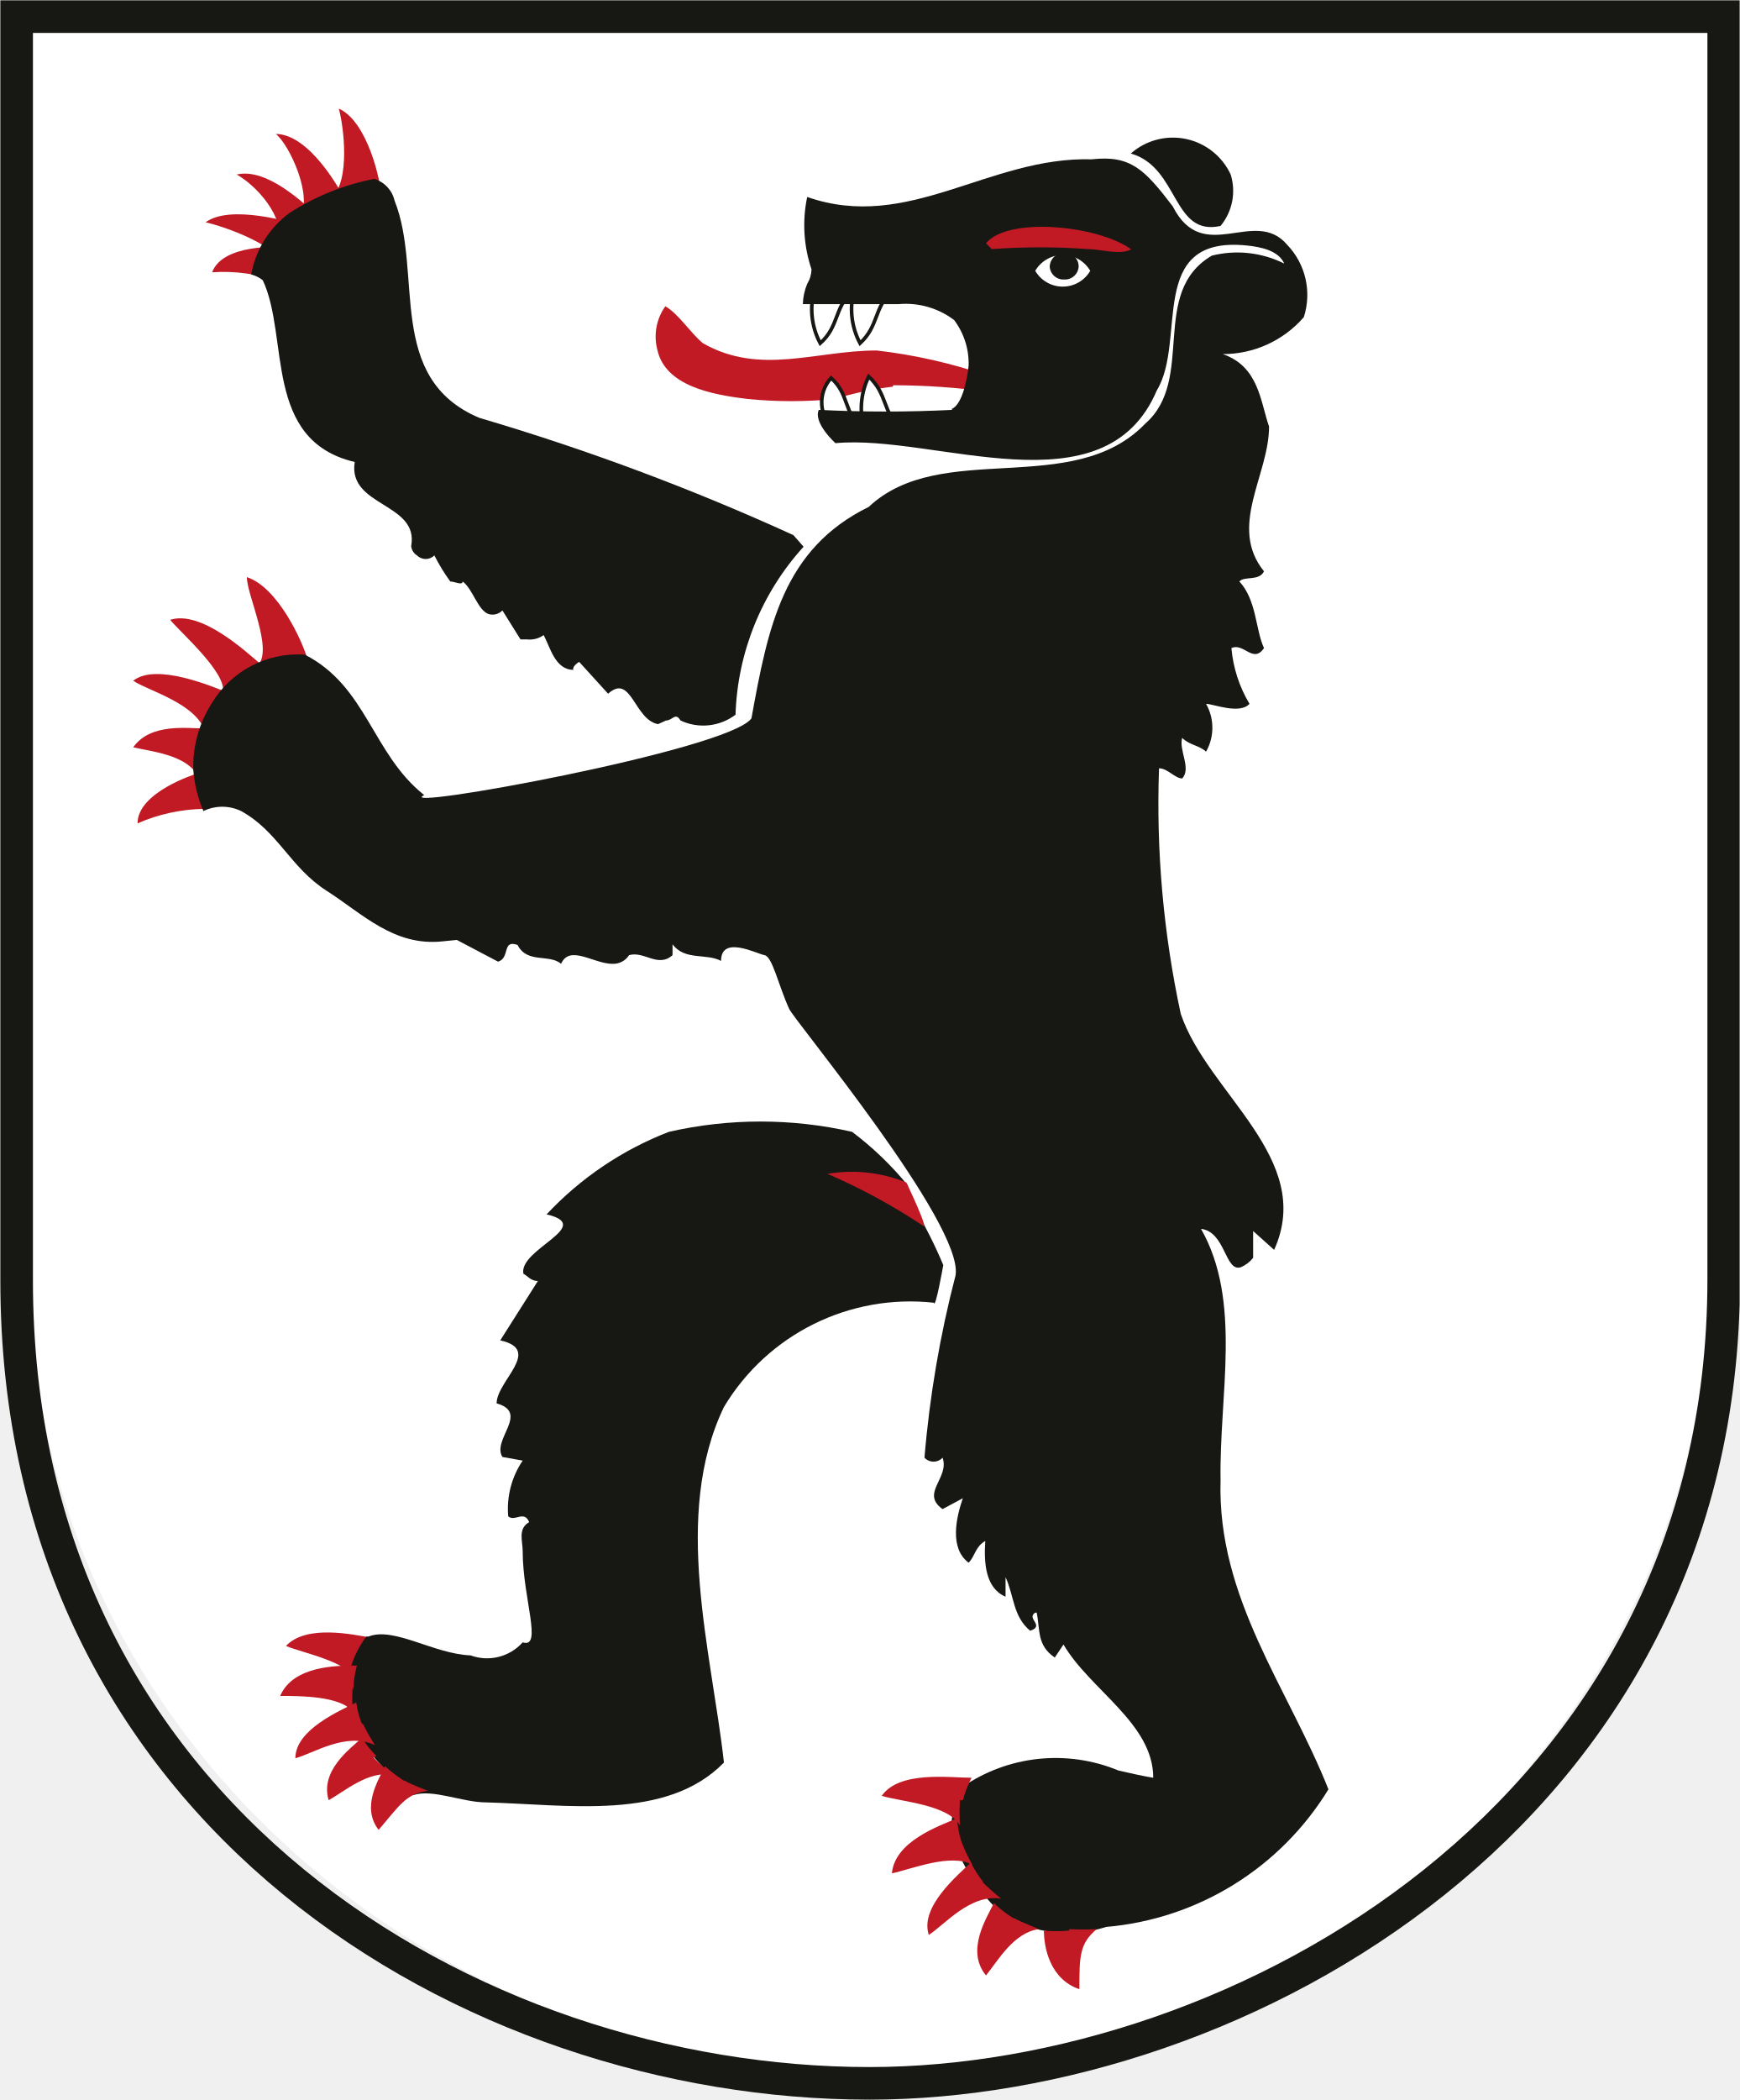
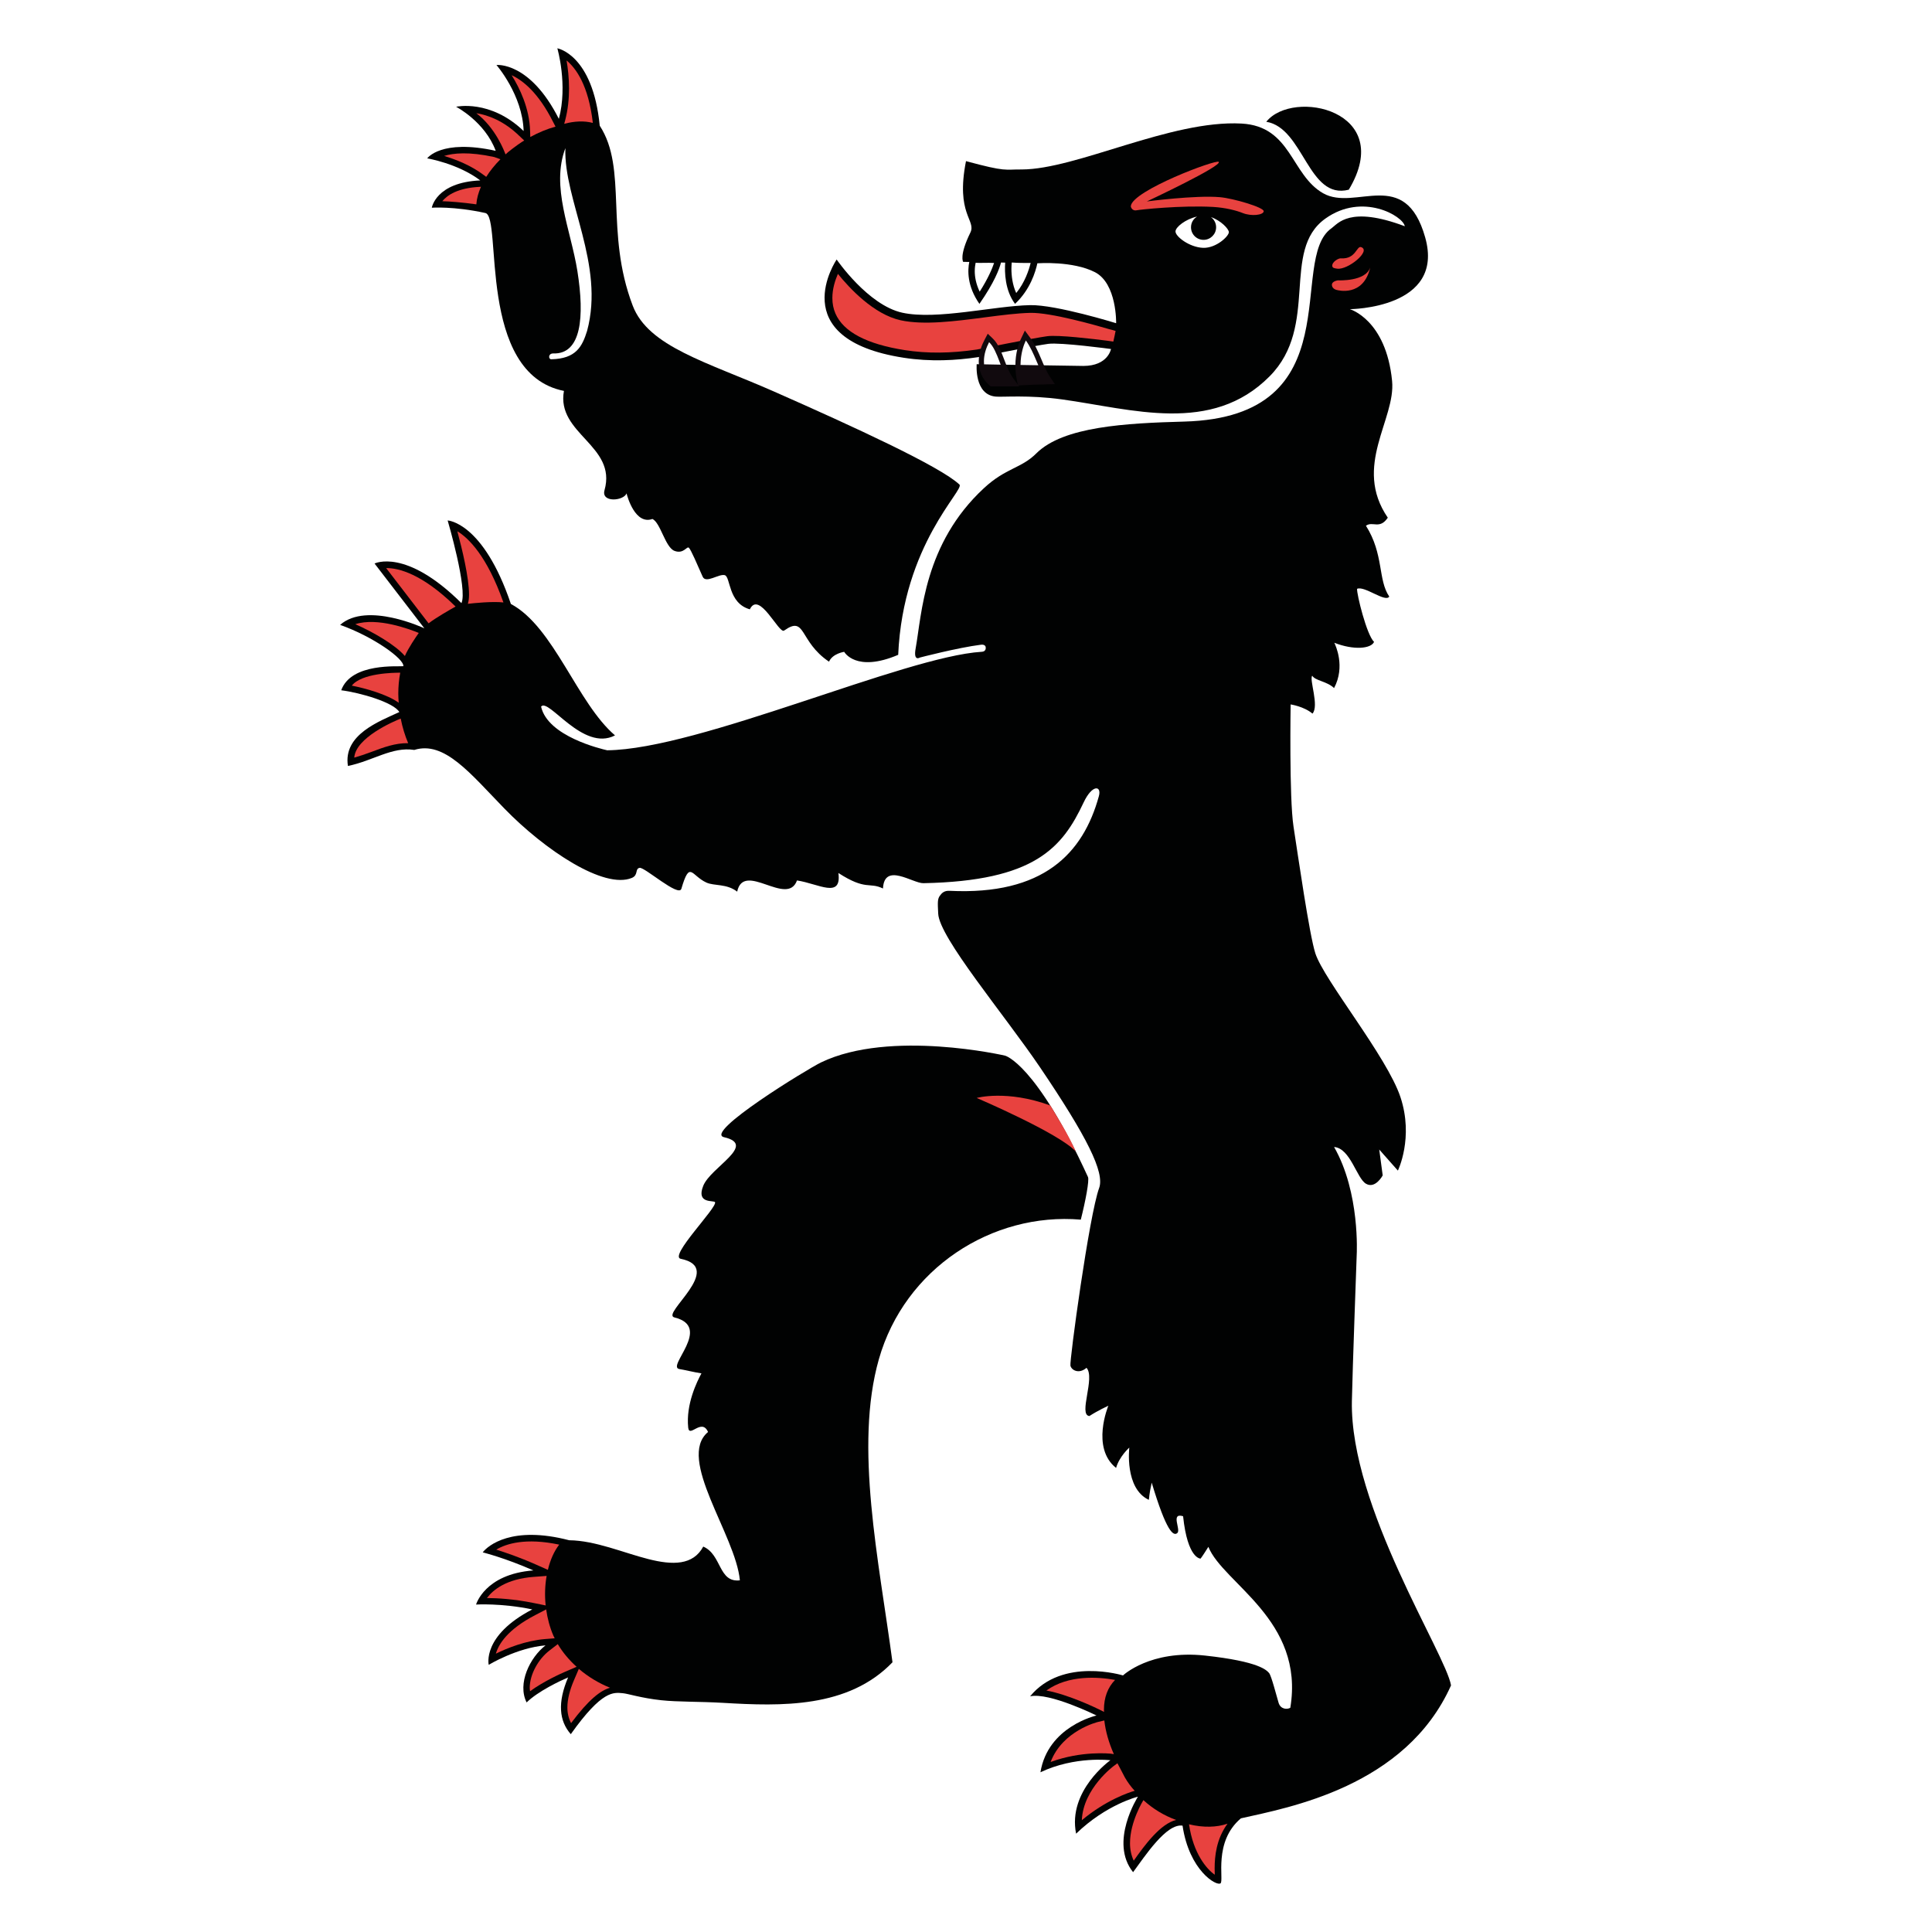
- <svg xmlns="http://www.w3.org/2000/svg" viewBox="0 0 24.03 29" preserveAspectRatio="xMinYMid">
-   <defs>
-     <clipPath id="clip-path">
-       <rect class="cls-1" fill="none" width="24.03" height="29" />
-     </clipPath>
-   </defs>
-   <g>
-     <g>
-       <g clip-path="url(#clip-path)">
-         <path fill="#fff" d="M5.82,23.55a22.19,22.19,0,0,1,3.08.15.62.62,0,0,1,.32.83l0,0a.63.63,0,0,0-.45-.75,18.83,18.83,0,0,0-3-.19.53.53,0,0,1-.35-.5.73.73,0,0,0,.47.44" />
-         <path class="cls-4" fill="none" stroke="#fff" stroke-width="0.02px" stroke-miterlimit="11.47" d="M5.82,23.55a22.19,22.19,0,0,1,3.08.15.62.62,0,0,1,.32.83l0,0a.63.63,0,0,0-.45-.75,18.83,18.83,0,0,0-3-.19.53.53,0,0,1-.35-.5A.73.73,0,0,0,5.82,23.55Z" />
+ <svg xmlns="http://www.w3.org/2000/svg" id="Ebene_1" width="470" height="470" enable-background="new -205.948 -206.508 473.337 474.904" version="1.1" viewBox="-205.948 -206.508 470 470" xml:space="preserve">
+   <g id="g3211" transform="matrix(1.000483 0 0 .9971317 .09952739 -.5923354)">
+     <rect id="rect3081" x="-205.948" y="-206.508" width="469.773" height="471.352" fill="#ffffff" />
+     <g id="g12062" transform="matrix(.9970121 0 0 .9979953 -.8457841 -2.153)">
+       <g fill="#010202">
+         <path id="path3083" d="m-17.038-109.09c19.442 8.598 40.641 18.359 45.313 22.781 1.344 1.266-13.754 14.594-14.938 41.625-10.375 4.426-13.168-0.734-13.168-0.734s-2.816 0.391-3.703 2.406c-7.391-4.969-5.574-11.422-10.953-7.604-1.262 0.895-6.078-9.922-8.359-5.195-5.344-1.512-4.664-7.965-6.121-8.352-1.453-0.383-4.598 2.137-5.383 0.371-1.32-3-2.824-6.523-3.344-7.051s-1.254 1.602-3.527 0.746c-2.258-0.859-3.398-6.883-5.375-7.801-4.152 1.496-6.09-5.32-6.313-6.25-0.703 1.848-6.266 2.348-5.375-0.797 3.07-10.93-11.816-13.738-9.898-24.258-21.336-4.246-14.977-42.559-19.16-43.488-7.711-1.695-13.063-1.297-13.063-1.297s0.984-6.191 11.816-6.672c-5.48-4.16-12.938-5.391-12.938-5.391s3.305-4.793 16.703-1.848c-2.629-7.113-9.656-10.77-9.656-10.77s8.336-1.895 16.465 5.93c-0.246-8.809-6.625-16.137-6.625-16.137s8.121-0.91 15.219 13.168c2.23-8.313-0.371-17.25-0.371-17.25s8.641 1.465 10.34 18.922c6.871 10.578 1.176 25.906 8.039 43.977 3.817 10.078 18.16 13.801 34.375 20.969" />
+         <path id="path3085" d="m8.626 127.5c6.297-22.172 27.605-35.953 49.246-34.109 1.156-4.578 2.109-9.641 1.75-10.422-12.703-27.82-20.227-29.672-20.227-29.672s-27.984-6.492-44.875 1.656c-3.39 1.641-28.62 17.141-23.663 18.281 8.168 1.867-3.254 7.328-5.063 11.883-1.816 4.539 2.672 3.461 2.879 4.016 0.496 1.359-11.305 13.227-8.367 13.836 10.945 2.211-4.938 13.5-1.543 14.328 9.438 2.313-2.113 12.125 1.238 12.625 1.199 0.18 3.496 0.766 5.352 1.047-1.047 1.938-3.824 7.508-3.23 13.25 0.273 2.656 3.289-2.43 4.84 1.078-7.77 6.523 6.742 25.164 7.762 36.266-5.273 0.617-4.371-6.266-8.93-8.25-2.465 4.594-7.457 4.578-13.426 3.047-5.973-1.508-12.91-4.531-19.27-4.594-14-3.656-19.809 1.313-21.09 2.953 0.418 0.141 5.328 1.328 12.359 4.422-11.887 0.906-13.98 8.344-13.98 8.344s6.102-0.391 13.711 1.188c-12.336 6.422-10.625 13.547-10.625 13.547s6.824-4.164 13.855-4.758c-3.809 2.953-6.934 9.344-4.613 13.953 2.781-2.742 8.176-5.281 10.117-6.117-2.605 6.133-2.207 10.609 0.656 13.875 7.688-10.844 10.441-10.203 12.672-10.016 1.227 0.094 4.543 1.203 9.402 1.719 4.07 0.438 9.215 0.297 15.102 0.641 14.113 0.844 30.488 1.328 41.281-9.922-3.32-24.986-9.367-52.783-3.32-74.095" />
+         <path id="path3087" d="m32.482-115.731s-0.641 7.473 4.656 7.918c1.703 0.16 7.969-0.445 16.125 0.684 17.094 2.359 36.508 8.688 50.672-5.656 12.219-12.379 2.641-30.715 13.578-38.539 9.047-6.477 18.969-0.633 19.375 1.867-13.5-5.098-16.328-0.602-17.875 0.492-10.852 7.578 5.367 46.121-35.898 47.258-14.375 0.398-29.508 1.207-36.086 7.77-3.703 3.719-7.422 3.512-12.797 8.52-14.621 13.597-15.125 30.733-16.637 39.151-0.609 3.309 1.031 2.246 1.031 2.246s9.23-2.422 14.902-3.137c1-0.125 1.125 0.496 1.125 0.496s0.328 1.16-0.969 1.234c-18.852 1.16-68.883 23.848-91.324 24.078-1.398-0.328-14.496-3.375-16.117-10.68 1.816-2.246 10.184 11.121 18.031 7.039-9.215-7.879-14.906-26.535-25.391-32.125-6.777-20.066-15.426-20.418-15.426-20.418s4.938 16.832 3.359 20.207c-13.598-13.543-21.184-9.68-21.184-9.68l12.145 15.84s-14.023-6.621-20.543-0.84c8.16 2.906 15.629 8.32 15.422 10.098-1.008 0.168-12.719-0.938-15.152 5.887 4.664 0.594 12.816 2.969 14.168 5.328-4.848 2.258-13.75 5.496-12.535 13.176 6.047-1.23 10.77-4.766 16.176-3.918 7.352-2.297 13.641 5.734 22 14.344 9.863 10.168 24.297 19.781 31.082 16.934 1.629-0.688 0.688-2.246 1.895-2.453 1.215-0.203 9.543 7.262 10.168 5.109 2.078-7.063 2.383-3.215 6.105-1.512 1.902 0.871 4.926 0.219 7.504 2.219 1.613-7.578 12.215 3.828 14.59-2.738 5.297 0.816 10.922 4.543 10.098-1.816 6.816 4.391 7.453 2.129 10.871 3.785 0.328-6.488 7.266-1.23 9.871-1.297 27.188-0.543 33.875-8.688 39.063-19.734 2.094-4.473 4.438-4.16 3.719-1.543-3.852 14.063-13.594 24.262-36.422 23.141-1.262-0.063-1.855 0.488-2.406 1.266-0.512 0.801-0.504 1.457-0.359 4.297 0.23 5.84 16.109 24.668 24.859 37.621 11.438 16.953 15.781 25.672 14.391 29.469-2.438 6.688-7.25 42.266-7 43.414 0.234 1.133 2.094 2.148 3.922 0.539 2.195 2.391-2.07 11.547 0.703 11.789 2.063-1.344 4.625-2.523 4.625-2.523s-4.297 10.289 1.883 15.211c0.805-2.836 3.227-4.969 3.227-4.969s-1.211 9.969 4.758 12.773c0.133-0.625 0.016-1.07 0.703-4.203 3.609 12.047 5.297 13.141 6.25 12.313 0.945-0.82-1.742-5.047 1.406-4.109 1.102 10.508 4.266 10.359 4.266 10.359s0.375-0.43 1.898-2.875c3.594 8.953 23.531 17.859 19.984 39.344-0.75 0.453-2.391 0.406-2.867-1.25-0.508-1.672-1.742-6.578-2.313-7.25-0.594-0.656-2.297-2.813-15.641-4.266-13.359-1.453-19.984 4.859-19.984 4.859s-14.766-4.563-22.656 5.109c4.672-1.047 16.195 4.688 16.195 4.688s-11.852 2.641-13.672 13.875c8.43-4.016 17.055-2.938 17.055-2.938s-10.477 7.438-8.359 17.954c7.375-7.172 15.078-9.046 15.078-9.046s-7.078 11.093-1.18 18.455c2.852-3.854 8.109-11.984 12.063-11.375 1.625 11 8.328 14.875 9.266 14.094 0.898-0.75-1.836-10.143 4.969-15.883 11.602-2.625 40.18-7.711 51.242-32.494-1.258-7.672-24.672-43.609-24.18-69.484 0.141-7.234 1.18-35.844 1.18-35.844s0.867-15.156-5.523-26.297c3.984 0.313 5.5 7.641 7.781 8.984s4.078-2.031 4.078-2.031l-0.844-6.328 4.547 5.148s3.922-8.023 0.625-17.969c-3.297-9.922-18.625-28.578-20.75-35.129-1.469-4.559-4.234-23.922-5.328-31-1.078-7.063-0.703-29.863-0.703-29.863s3.234 0.48 5.328 2.246c1.688-1.902-0.836-8.328-0.063-9.262 0.719 1.23 3.625 1.359 5.328 3.016 2.797-5.266 0.375-10.395 0.063-11.074 4.703 1.859 8.984 1.465 9.688-0.215-1.797-1.68-4.25-11.711-4.141-12.969 1.797-0.824 6.93 3.426 7.852 1.891-2.805-4.082-1.281-10.336-5.688-17.313 1.641-1.207 3.344 0.992 5.328-1.969-8.609-12.617 1.984-24.063 1.047-33.449-1.477-14.992-10.297-17.527-10.297-17.527s23.266-0.105 18.375-17.527c-4.898-17.434-17-6.32-24.883-10.801-7.906-4.504-7.719-16.391-19.922-17.047-17.234-0.93-40.266 11.223-53.641 11.223-4.156-0.039-3.641 0.656-13.547-2.039-2.574 13.039 2.547 14.414 1.066 17.465-2.785 5.695-1.754 7.16-1.754 7.16l1.488 0.023c-0.406 2-0.574 5.871 2.473 10.246 3.641-5.23 4.867-8.543 5.266-10.102l1.016 0.023c-0.164 2.391-0.047 6.801 2.406 10.078 3.688-3.461 5-7.832 5.445-9.926h0.211s8.43-0.594 13.82 2.176 5.18 12.48 5.18 12.48-14.656-4.547-20.969-4.418c-8.898 0.184-22.75 3.68-31.16 1.855-8.406-1.833-16.031-13.009-16.031-13.009s-13.23 19.418 16.344 24.016c6.578 1.027 12.785 0.656 18.168-0.148 0 0 14.078-2.859 17.094-3.25 3.016-0.398 15.297 1.258 15.297 1.258s-0.703 4.141-6.734 4.141c-2.033 0-26.017-0.422-26.017-0.422" />
+         <path id="path3089" d="m103.107-174.996c6.5-8.168 31.703-2.773 20.125 16.602-9.953 2.581-10.953-15.098-20.125-16.602" />
      </g>
-       <path fill="#faf214" d="M4.75,25.93l-.25-.21Z" />
-       <g clip-path="url(#clip-path)">
-         <path fill="#171714" d="M2,13.1a.84.84,0,1,1,.84.84A.83.83,0,0,1,2,13.1" />
-         <path fill="#171714" d="M2.87,13.8a.69.69,0,1,0-.67-.7.67.67,0,0,0,.67.7" />
-         <path fill="#171714" d="M3.31,13.26a.41.41,0,0,1-.41.35.48.48,0,0,1-.49-.51.47.47,0,0,1,.48-.5.39.39,0,0,1,.41.35H3.16a.26.26,0,0,0-.27-.2.32.32,0,0,0-.32.35.34.34,0,0,0,.33.37.25.25,0,0,0,.26-.21Z" />
-         <path fill="#fff" d="M23.6.43.42.44v17.2c0,6,5.2,10.94,11.59,10.94S23.6,23.69,23.6,17.65Z" />
-         <path fill="#c21a24" d="M3.33,9.35a1.9,1.9,0,0,1,.28-.17c-.2-.17-.83-.76-1.26-.62.16.19.78.73.73,1a3,3,0,0,1,.25-.25" />
-         <path fill="#c21a24" d="M2.95,9.81a1.29,1.29,0,0,1,.21-.24c-.23-.09-1-.42-1.32-.17.2.14.88.31,1,.72a2.13,2.13,0,0,1,.15-.31" />
-         <path fill="#c21a24" d="M2.74,10.36a1.34,1.34,0,0,1,.1-.3c-.25,0-.76-.08-1,.26.26.06.7.1.88.37a2.39,2.39,0,0,1,0-.33" />
-         <path fill="#c21a24" d="M3.91,9.11a1.8,1.8,0,0,1,.34,0c-.07-.25-.41-1-.84-1.14,0,.25.37,1,.15,1.22l.35-.09" />
-         <path fill="#c21a24" d="M2.7,10.69s-.8.25-.8.68a2.39,2.39,0,0,1,.92-.2Z" />
-         <path fill="#c21a24" d="M5,22.9a1.46,1.46,0,0,1,.15-.28c-.28-.05-.92-.19-1.2.11.24.1.85.21,1,.49A2.61,2.61,0,0,1,5,22.9" />
-         <path fill="#171714" d="M17,2.41a.76.76,0,0,1-.14.71c-.67.15-.57-.81-1.24-1A.88.88,0,0,1,17,2.41" />
-         <path fill="#c21a24" d="M4.48,2.85a1.51,1.51,0,0,1,.33,0c-.1-.23-.54-1-1-1C4,2,4.33,2.72,4.14,3a2.77,2.77,0,0,1,.34-.12" />
-         <path fill="#c21a24" d="M4.12,3.13A1.94,1.94,0,0,1,4.41,3c-.18-.16-.71-.69-1.14-.59.25.14.68.57.59,1a2.85,2.85,0,0,1,.26-.23" />
-         <path fill="#c21a24" d="M4.07,3.39a1.23,1.23,0,0,1,.2-.25C4,3.06,3.18,2.82,2.84,3.07c.27.06,1,.32,1.1.62a3.26,3.26,0,0,1,.14-.31" />
-         <path fill="#c21a24" d="M4.94,2.71a1.59,1.59,0,0,1,.33.05c0-.26-.2-1.09-.59-1.26.07.25.16,1-.1,1.23a2.42,2.42,0,0,1,.36,0" />
-         <path fill="#c21a24" d="M3.93,3.41c-.06,0-.85-.05-1,.35a2.28,2.28,0,0,1,.93.13Z" />
-         <path fill="#171714" d="M4,2.94a3.34,3.34,0,0,1,1.17-.47.41.41,0,0,1,.28.3c.4,1-.13,2.45,1.17,3a32.67,32.67,0,0,1,4.34,1.62l.14.16a3.62,3.62,0,0,0-.94,2.32.74.74,0,0,1-.76.08c-.07-.12-.11,0-.2,0L9.09,10c-.33-.06-.37-.71-.69-.42L8,9.14s-.1.06-.08.11c-.25,0-.32-.31-.41-.48a.33.33,0,0,1-.23.06l-.09,0-.25-.4a.19.19,0,0,1-.19.05c-.15-.05-.22-.35-.36-.45,0,.06-.11,0-.17,0A2.54,2.54,0,0,1,6,7.67a.17.17,0,0,1-.24,0,.17.17,0,0,1-.08-.13C5.79,6.94,4.8,7,4.9,6.38,3.63,6.08,4,4.66,3.63,3.87a.45.45,0,0,0-.16-.08A1.35,1.35,0,0,1,4,2.94" />
-         <path fill="#171714" d="M5.09,22.6c.35-.14.9.24,1.41.26a.66.66,0,0,0,.72-.18c.28.09,0-.61,0-1.26,0-.14-.07-.31.09-.4-.07-.17-.2,0-.29-.08a1.19,1.19,0,0,1,.2-.77l-.28-.05c-.15-.24.38-.61-.08-.74,0-.31.64-.74.05-.87l.52-.82c-.1,0-.14-.07-.2-.1-.07-.34,1-.66.32-.82a4.57,4.57,0,0,1,1.69-1.14,5.7,5.7,0,0,1,2.53,0,4.44,4.44,0,0,1,.77.74c0,.21.23.48.49,1.1,0,0-.11.62-.13.52A3,3,0,0,0,10,19.43c-.72,1.5-.17,3.38,0,4.91-.79.81-2.15.58-3.29.55-.32,0-.74-.19-1-.1,0,0-.85-.67-.91-1.19a1.36,1.36,0,0,1,.26-1" />
-         <path fill="#c21a24" d="M12.74,16.92a8.36,8.36,0,0,0-1.31-.71,2,2,0,0,1,1.09.12s.34.71.22.59" />
-         <path fill="#fff" d="M11.25,4a1,1,0,0,0,.08.74c.26-.23.19-.48.44-.72Z" />
-         <path class="cls-8" fill="none" stroke="#171714" stroke-width="0.05px" stroke-miterlimit="11.47" d="M11.25,4a1,1,0,0,0,.08.74c.26-.23.19-.48.44-.72Z" />
-         <path fill="#c21a24" d="M12.34,5.32a9.92,9.92,0,0,1,1.31.09V5.19a7.25,7.25,0,0,0-1.54-.35c-.84,0-1.61.35-2.4-.1-.18-.15-.34-.41-.52-.51a.72.72,0,0,0-.11.6c.11.5.75.62,1.25.68a6.11,6.11,0,0,0,1.2,0,4.55,4.55,0,0,1,.8-.17" />
-         <path fill="#fff" d="M11.8,4a1,1,0,0,0,.08.74c.26-.24.19-.49.44-.72Z" />
-         <path class="cls-8" fill="none" stroke="#171714" stroke-width="0.05px" stroke-miterlimit="11.47" d="M11.8,4a1,1,0,0,0,.08.74c.26-.24.19-.49.44-.72Z" />
-         <path fill="#fff" d="M11.53,5.94a.5.5,0,0,1-.05-.72c.25.22.17.47.44.73Z" />
-         <path class="cls-8" fill="none" stroke="#171714" stroke-width="0.05px" stroke-miterlimit="11.47" d="M11.53,5.94a.5.5,0,0,1-.05-.72c.25.22.17.47.44.73Z" />
-         <path fill="#fff" d="M11.94,5.93A1,1,0,0,1,12,5.2c.26.24.19.49.44.72Z" />
-         <path class="cls-8" fill="none" stroke="#171714" stroke-width="0.05px" stroke-miterlimit="11.47" d="M11.94,5.93A1,1,0,0,1,12,5.2c.26.24.19.49.44.72Z" />
-         <path fill="#171714" d="M13.14,5.65c.19-.07.24-.6.24-.6a1,1,0,0,0-.2-.63,1.11,1.11,0,0,0-.77-.22H11.09a.78.78,0,0,1,.06-.28.41.41,0,0,0,.06-.2,1.9,1.9,0,0,1-.06-1c1.4.49,2.51-.56,3.93-.52.54-.06.73.14,1.12.65.42.83,1.13,0,1.58.53a1,1,0,0,1,.23,1,1.48,1.48,0,0,1-1.12.51c.5.17.52.66.64,1,0,.67-.57,1.38-.07,2-.07.14-.27.06-.34.14.24.26.22.66.34.92-.15.22-.28-.08-.45,0a1.8,1.8,0,0,0,.25.77c-.14.15-.5,0-.6,0a.67.67,0,0,1,0,.66c-.1-.09-.23-.09-.33-.19-.05.17.13.42,0,.56-.1,0-.2-.14-.32-.14A13.75,13.75,0,0,0,16.31,14c.37,1.1,1.86,2,1.29,3.26L17.31,17l0,.37a.43.43,0,0,1-.17.13c-.22.07-.21-.49-.55-.53.57,1,.25,2.29.27,3.47-.05,1.63.94,2.88,1.49,4.27a4,4,0,0,1-3.07,1.9,1.74,1.74,0,0,1-1.42-.16,2.52,2.52,0,0,1-.72-1.13,1.23,1.23,0,0,1,.15-.64,2.27,2.27,0,0,1,2.16-.23c.39.09.48.1.48.1,0-.75-.87-1.21-1.24-1.84l-.12.18c-.25-.17-.2-.38-.25-.62H14.3c-.13.08.14.18-.07.25-.24-.2-.22-.48-.34-.74l0,.27c-.28-.12-.3-.47-.28-.77-.14.08-.14.21-.23.3-.27-.2-.17-.63-.08-.89l-.28.15c-.31-.22.1-.43,0-.71a.17.17,0,0,1-.25,0,14.92,14.92,0,0,1,.43-2.52c.11-.71-2.24-3.53-2.3-3.68-.15-.33-.23-.72-.34-.74s-.6-.28-.6.08c-.2-.11-.5,0-.67-.23v.15c-.2.18-.39-.06-.6,0a.26.26,0,0,1-.23.12c-.26,0-.59-.27-.71,0-.16-.14-.47,0-.6-.26-.22-.08-.1.18-.27.23l-.57-.3L6.11,13c-.67.07-1.1-.38-1.6-.7s-.67-.82-1.18-1.1a.6.6,0,0,0-.52,0,1.77,1.77,0,0,1-.14-.57,1.62,1.62,0,0,1,.25-.91,1.39,1.39,0,0,1,1.29-.68c.86.44.93,1.37,1.65,1.94-.49.23,4.21-.62,4.52-1.06C10.61,8.65,10.82,7.58,12,7c1-.94,2.82-.11,3.82-1.15.7-.61.05-1.81.92-2.32a1.45,1.45,0,0,1,1,.11c-.08-.18-.32-.23-.52-.25-1.39-.14-.82,1.31-1.24,2-.72,1.7-3.07.6-4.44.73,0,0-.31-.28-.23-.46a18.45,18.45,0,0,0,1.85,0" />
-         <path fill="#c21a24" d="M15.63,3.44c-.15.09-.42,0-.6,0a9.07,9.07,0,0,0-1.33,0l-.08-.08c.3-.37,1.54-.25,2,.08" />
-         <path fill="#fff" d="M14.3,3.74a.44.44,0,0,1,.76,0,.44.44,0,0,1-.76,0" />
-         <path fill="#171714" d="M14.7,3.86a.19.19,0,0,0,.2-.18.19.19,0,0,0-.2-.19.2.2,0,0,0-.2.19.19.19,0,0,0,.2.18" />
-         <path fill="#c21a24" d="M4.88,23.34A1.48,1.48,0,0,1,4.93,23c-.27,0-.88,0-1.06.42.27,0,.82,0,1,.21a3.31,3.31,0,0,1,0-.33" />
-         <path fill="#c21a24" d="M5,23.81a1.29,1.29,0,0,1-.08-.3c-.21.11-.84.37-.84.77.24-.06.7-.37,1.1-.18a3.11,3.11,0,0,1-.17-.3" />
-         <path fill="#c21a24" d="M5.2,24.25A1.42,1.42,0,0,1,5,24c-.18.16-.58.46-.46.86.23-.13.55-.41.88-.35,0,0-.19-.16-.26-.24" />
-         <path fill="#c21a24" d="M5.58,24.59a1.64,1.64,0,0,1-.26-.2c-.1.2-.33.57-.09.88.29-.34.38-.5.68-.54,0,0-.24-.09-.32-.14" />
-         <path fill="#c21a24" d="M14,26.49a1.41,1.41,0,0,1-.27-.21c-.11.22-.39.66-.11,1,.17-.21.38-.59.73-.64,0,0-.25-.1-.34-.15" />
-         <path fill="#c21a24" d="M14.77,26.66a1.76,1.76,0,0,1-.35,0c0,.23.08.67.49.81,0-.45,0-.63.24-.83a3.28,3.28,0,0,1-.38,0" />
-         <path fill="#c21a24" d="M13.28,25.43a1.36,1.36,0,0,1-.06-.32c-.26.11-.86.32-.9.76.28-.06.81-.28,1.11-.12a2.36,2.36,0,0,1-.15-.32" />
-         <path fill="#c21a24" d="M13.59,26a1.55,1.55,0,0,1-.18-.28c-.17.17-.71.61-.58,1,.22-.14.57-.57,1-.5a3.63,3.63,0,0,1-.27-.24" />
-         <path fill="#c21a24" d="M13.3,24.86a1.64,1.64,0,0,1,.12-.31c-.3,0-1-.1-1.24.25.26.08.92.12,1.08.41a2.66,2.66,0,0,1,0-.35" />
-         <path class="cls-9" fill="none" stroke="#171714" stroke-miterlimit="3.86" stroke-width="0.45px" d="M.23,17.67V.23H23.81V17.67c0,7.38-6.71,11.1-11.8,11.1C6.52,28.77.22,25.06.23,17.67Z" />
+       <g fill="#e8423f">
+         <path id="path3091" d="m-2.718-131.922c0 1.367 0.246 2.641 0.75 3.801 1.953 4.5 7.656 7.5 16.938 8.949 5.426 0.848 11.184 0.801 17.594-0.152 0.109-0.031 13.996-2.848 17.137-3.254 2.695-0.352 11.117 0.656 14.594 1.102 0 0 1.117 0.16 1.508 0.211 0.148-0.691 0.445-1.938 0.555-2.602-0.422-0.146-1.602-0.441-1.602-0.441-3.234-0.949-14.219-4.086-19.18-3.973-3.164 0.07-7 0.559-11.086 1.094-7.313 0.961-14.871 1.945-20.527 0.723-6.61-1.442-12.544-7.892-15.329-11.349-0.68 1.586-1.352 3.649-1.352 5.891" />
+         <path id="path3093" d="m32.482 63.641s7.266-2.063 17.969 1.844c1.406 2.453 4.188 6.688 6.203 11.25-4.125-4.501-24.172-13.094-24.172-13.094" />
+         <path id="path3095" d="m-119.061-52.18c4.465 1.984 9.777 5.074 12.086 7.785 0.824-1.922 2.707-4.68 3.387-5.641-2.266-0.929-10.083-3.878-15.473-2.144" />
+         <path id="path3097" d="m-119.917-37.156c3.254 0.641 8.633 2.129 11.438 4.184-0.055-0.75-0.102-1.504-0.102-2.23 0-1.754 0.16-3.457 0.473-5.113-1.594-0.017-9.434 0.112-11.809 3.159" />
+         <path id="path3099" d="m-111.542-65.891c0.664 0.855 10.008 13.063 10.352 13.512 1.656-1.313 5.383-3.441 6.578-4.113-8.211-8.055-13.938-9.43-16.93-9.399" />
+         <path id="path3101" d="m-119.319-19.555c1.305-0.375 2.672-0.832 4.258-1.426 2.816-1.063 5.727-2.168 8.887-2.109-0.785-1.875-1.406-3.891-1.816-6.016-1.802 0.719-10.978 4.688-11.329 9.551" />
+         <path id="path3103" d="m-91.327-59.402c0 0.961-0.117 1.664-0.285 2.246 1.438-0.168 6-0.637 8.672-0.336-4.027-11.414-8.539-15.758-11.242-17.406 1.144 4.269 2.855 11.296 2.855 15.496" />
+         <path id="path3105" d="m49.482 208.5c5.406 1 12.172 4.281 12.953 4.672 0 0 0.688 0.359 1.109 0.563-0.016-0.172-0.031-0.328-0.031-0.484 0-3.07 0.938-5.508 2.719-7.344-4.141-0.751-11.375-1.266-16.75 2.593" />
+         <path id="path3107" d="m66.029 226.859c-0.094 0.047-7.578 5.563-7.906 13.345 5.906-4.938 11.484-6.796 12.891-7.188-0.859-0.93-1.688-2.031-2.406-3.289 0 0.016 0 0-1.164-2.234 0 0-0.445-0.867-0.641-1.211-0.134 0.116-0.368 0.28-0.774 0.577" />
+         <path id="path3109" d="m62.06 216.187c-0.078 0.016-8.625 2.094-11.547 9.781 7.625-2.797 14.484-2.047 14.766-2.016 0 0 0.359 0.047 0.656 0.102-1.25-2.836-2.031-5.594-2.328-8.234-0.25 0.055-0.688 0.18-1.547 0.367" />
+         <path id="path3111" d="m84.263 241.203c0 0.047 0.016 0.094 0.016 0.094 1.031 7 4.25 10.844 6.266 12.234-0.016-0.563-0.031-1.578-0.031-1.578 0-2.922 0.406-7.156 3.141-10.898-2.642 0.914-5.923 1-9.392 0.148" />
+         <path id="path3113" d="m73.138 235.297c-0.031 0.063-3.266 5.235-3.266 10.532 0 1.578 0.313 2.983 0.906 4.267 2.656-3.781 6.5-9.031 10.344-9.953-2.922-1.057-5.656-2.713-7.984-4.846" />
+         <path id="path3115" d="m-61.159-174.723c8e-3 0 8e-3 -8e-3 0.023-0.016-1.055-9.184-4.141-13.391-6.406-15.242 0.313 1.816 0.602 4.195 0.602 6.867 0 2.477-0.258 5.168-0.961 7.832l-0.215 0.789c2.535-0.687 4.918-0.765 6.957-0.23" />
+         <path id="path3117" d="m-70.839-174.981c-3.598-7.176-7.406-10.141-10.094-11.398 1.949 3.145 4.336 8.039 4.496 13.602l0.047 1.504c2.055-1.129 4.137-1.977 6.152-2.539z" />
+         <path id="path3119" d="m-85.167-166.371c-6.191-1.352-10-0.969-12.238-0.273 2.766 0.832 6.543 2.273 9.75 4.73l0.52 0.383c0.922-1.465 2.09-2.918 3.465-4.305z" />
+         <path id="path3121" d="m-88.526-159.098c-5.566 0.246-8.129 2.055-9.32 3.52 1.617 0.031 4.938 0.285 8.297 0.766 0.098-1.375 0.488-2.824 1.129-4.293z" />
+         <path id="path3123" d="m-77.87-170.41-1.238-1.176c-3.801-3.68-7.609-5.051-10.441-5.504 4.719 3.598 6.848 9.336 7.121 10.07 0.488-0.504 2.535-2.102 3.992-3.047 0.183-0.128 0.367-0.226 0.566-0.343" />
+         <path id="path3125" d="m-69.686 197.156-2.039 1.578c-2.672 2.047-4.801 5.813-4.801 9.125 0 0.281 0.055 0.563 0.082 0.813 3.316-2.438 7.652-4.375 8.637-4.797l2.715-1.172c-1.786-1.617-3.387-3.5-4.594-5.547" />
+         <path id="path3127" d="m-72.518 188.672-2.672 1.398c-6.793 3.523-8.945 7.148-9.59 9.422 2.711-1.344 7.246-3.18 11.965-3.57l2.379-0.188c-0.098-0.203-0.219-0.422-0.313-0.625-0.898-2.078-1.457-4.265-1.769-6.437" />
+         <path id="path3129" d="m-72.405 180.484-3.121 0.234c-6.75 0.5-9.969 3.203-11.434 5.172 2.555 0.016 6.625 0.242 11.363 1.211l2.957 0.602c-0.261-2.484-0.167-4.945 0.235-7.219" />
+         <path id="path3131" d="m-65.718 205.937c-1.082 2.531-1.625 4.766-1.625 6.703 0 1.43 0.313 2.688 0.898 3.836 4.352-5.836 7.191-7.984 9.504-8.656-2.602-1.047-5.266-2.602-7.609-4.617z" />
+         <path id="path3133" d="m-84.694 174.055c2.23 0.703 5.586 1.836 9.68 3.648l2.914 1.297c0.59-2.453 1.527-4.57 2.766-6.164-8.208-1.735-12.942-0.227-15.36 1.219" />
+         <path id="path3135" d="m120.622-136.234s-1.594 0.168-1.508 1.184c0.094 1.023 1.281 1.191 1.281 1.191s6.422 1.824 8.063-5.543c-1.101 3.527-7.836 3.168-7.836 3.168" />
+         <path id="path3137" d="m121.388-141.609c-0.547-0.129-2.25 0.816-2.188 1.832 0.016 0.574 0.625 0.598 1.188 0.688 2.594 0.391 8.422-4.387 5.844-5.266-1.094-0.368-1.282 2.96-4.844 2.746" />
+         <path id="path3139" d="m91.513-165.195c-0.641-0.672-21.016 7.008-21.438 10.785-0.047 0.313 0.391 1.289 1.438 1.047 0.766-0.168 10.875-1.246 18.609-0.816 3 0.176 5.641 0.848 7.25 1.496 2.094 0.84 5.016 0.512 5.109-0.43 0.109-0.945-7.375-3.152-10.672-3.449-5.969-0.527-17.828 1.039-17.828 1.039s18.469-8.68 17.532-9.672" />
+       </g>
+       <g fill="#ffffff">
+         <path id="path3141" d="m32.009-138.484c0 1.363 0.281 3.09 1.199 5.02 2.023-3.172 3.07-5.664 3.516-7.012-1.641-0.109-3.266 0.043-4.504-0.047-0.098 0.511-0.211 1.206-0.211 2.039" />
+         <path id="path3143" d="m40.95-139.09c0 1.727 0.25 3.961 1.172 5.961 2.109-2.586 3.094-5.633 3.516-7.348-1.563 0-3.188 0-4.609-0.117-0.032 0.43-0.079 0.926-0.079 1.504" />
+         <path id="path3145" d="m-62.534-123.875c4.375-16.262-5.75-32.023-5.297-44.672-3.574 9.504 1.313 19.855 2.938 30.098 1.766 11.176 0.961 20.336-5.914 20.086-1.246 0-1.191 1.426-0.461 1.426 6.031-0.137 7.527-3.075 8.734-6.938" />
+         <path id="path3147" d="m89.607-151.692c0.773 0.563 1.266 1.465 1.266 2.488 0 1.695-1.375 3.074-3.063 3.074-1.703 0-3.063-1.379-3.063-3.074 0-1.113 0.578-2.078 1.484-2.617-2.797 0.602-5.266 2.578-5.266 3.641 0 1.258 3.43 3.879 6.734 4 3.172 0.113 6.281-2.832 6.281-3.832 2e-3 -0.789-1.967-2.871-4.373-3.68" />
+       </g>
+       <path id="path3149" d="m34.404-121.707c-0.656 1.223-1.422 3.137-1.422 5.258 0 2.344 0.867 4.359 2.539 5.828l0.367 0.313h6.945l-1.453-1.992c-0.906-1.254-1.531-2.828-2.203-4.598-0.781-2.105-1.539-3.938-2.797-5.137l-1.203-1.146z" fill="#110a0e" />
+       <path id="path3151" d="m43.341-122.074c-0.656 1.359-1.422 3.625-1.422 6.68 0 1.168 0.125 2.449 0.406 3.801l0.234 1.055 3.523-0.168 3.195-0.094 2.266-0.066-1.266-1.887c-0.719-1.098-1.344-2.563-2-4.121-0.836-2-1.703-3.918-2.813-5.406l-1.234-1.676z" fill="#110a0e" />
+       <g fill="#ffffff">
+         <path id="path3153" d="m38.013-116.457c-0.719-1.875-1.422-3.633-2.508-4.656-0.688 1.313-1.258 2.949-1.258 4.664 0 0.254 0.016 0.504 0.031 0.75 1.031 0.016 2.438 0.047 4.047 0.078-0.093-0.278-0.203-0.559-0.312-0.836" />
+         <path id="path3155" d="m47.122-116.379c-0.781-1.855-1.609-3.742-2.656-5.152-0.5 1.047-1.266 3.113-1.297 5.984 1.438 0.023 2.906 0.047 4.344 0.07-0.125-0.293-0.25-0.597-0.391-0.902" />
+         <polyline id="polyline3157" transform="translate(-1.866006,-1.776005)" points="51.113 -110.283 51.098 -110.283 51.113 -110.283" />
      </g>
    </g>
  </g>
</svg>
